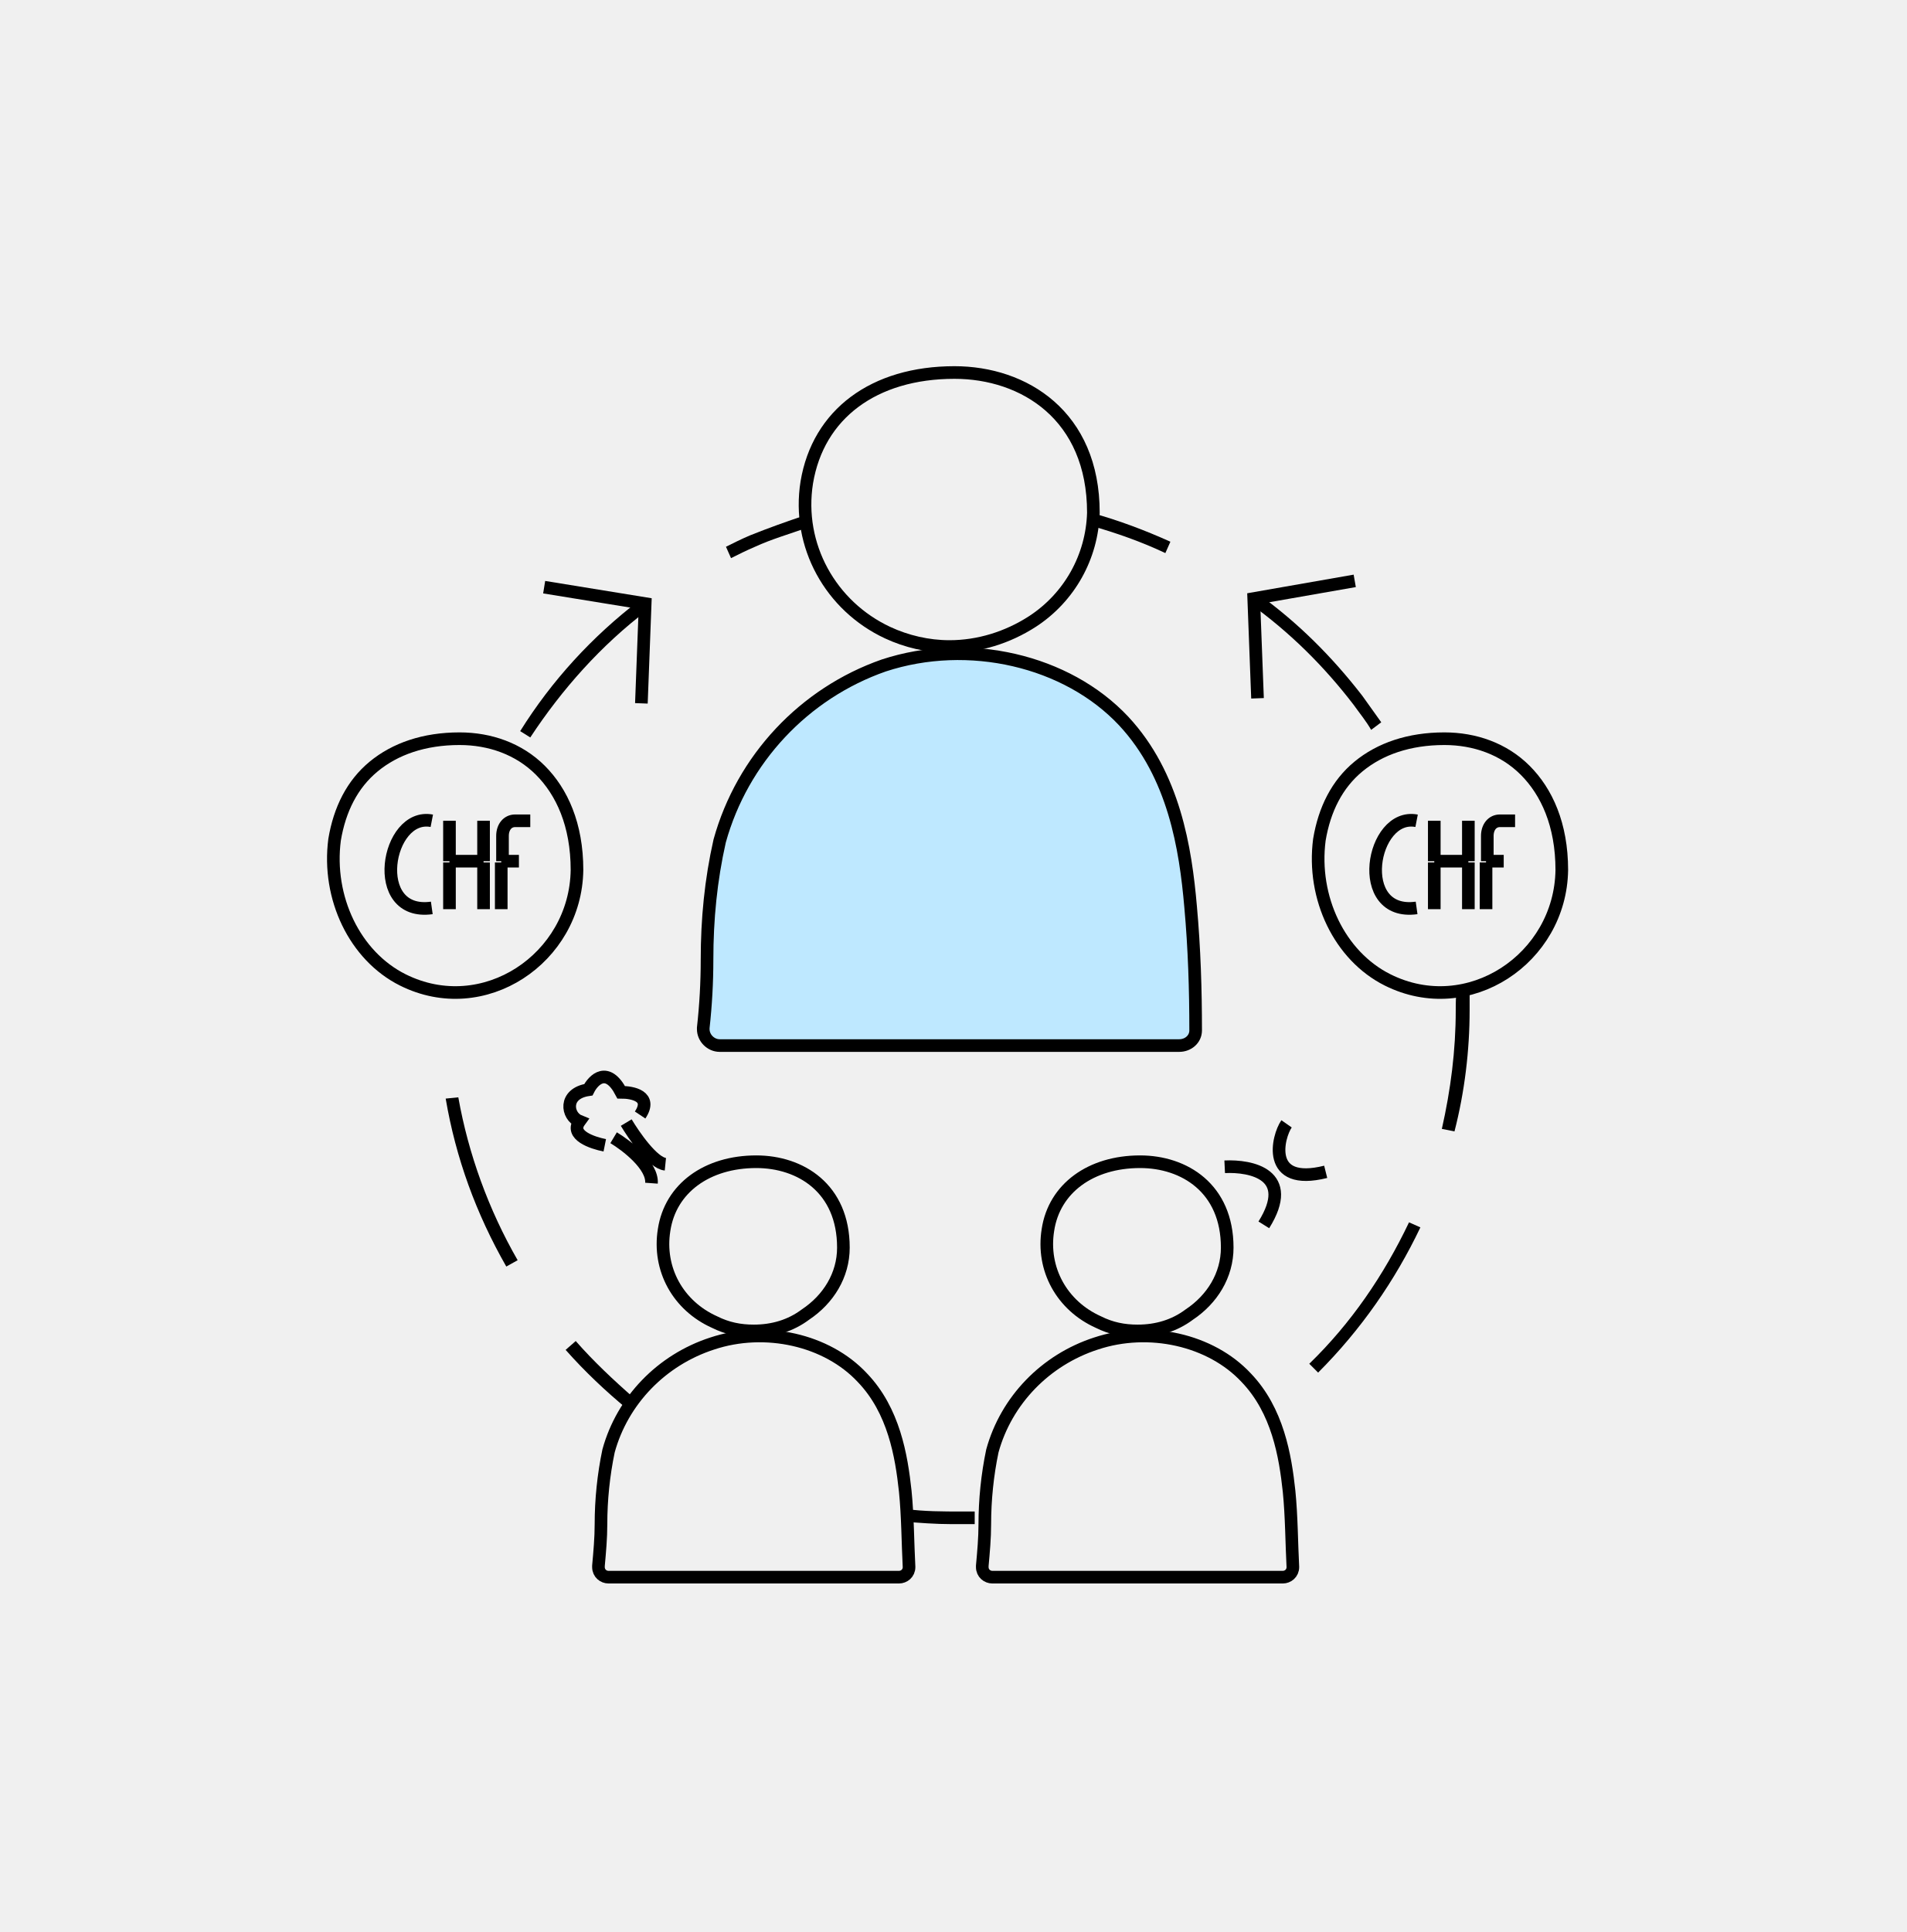
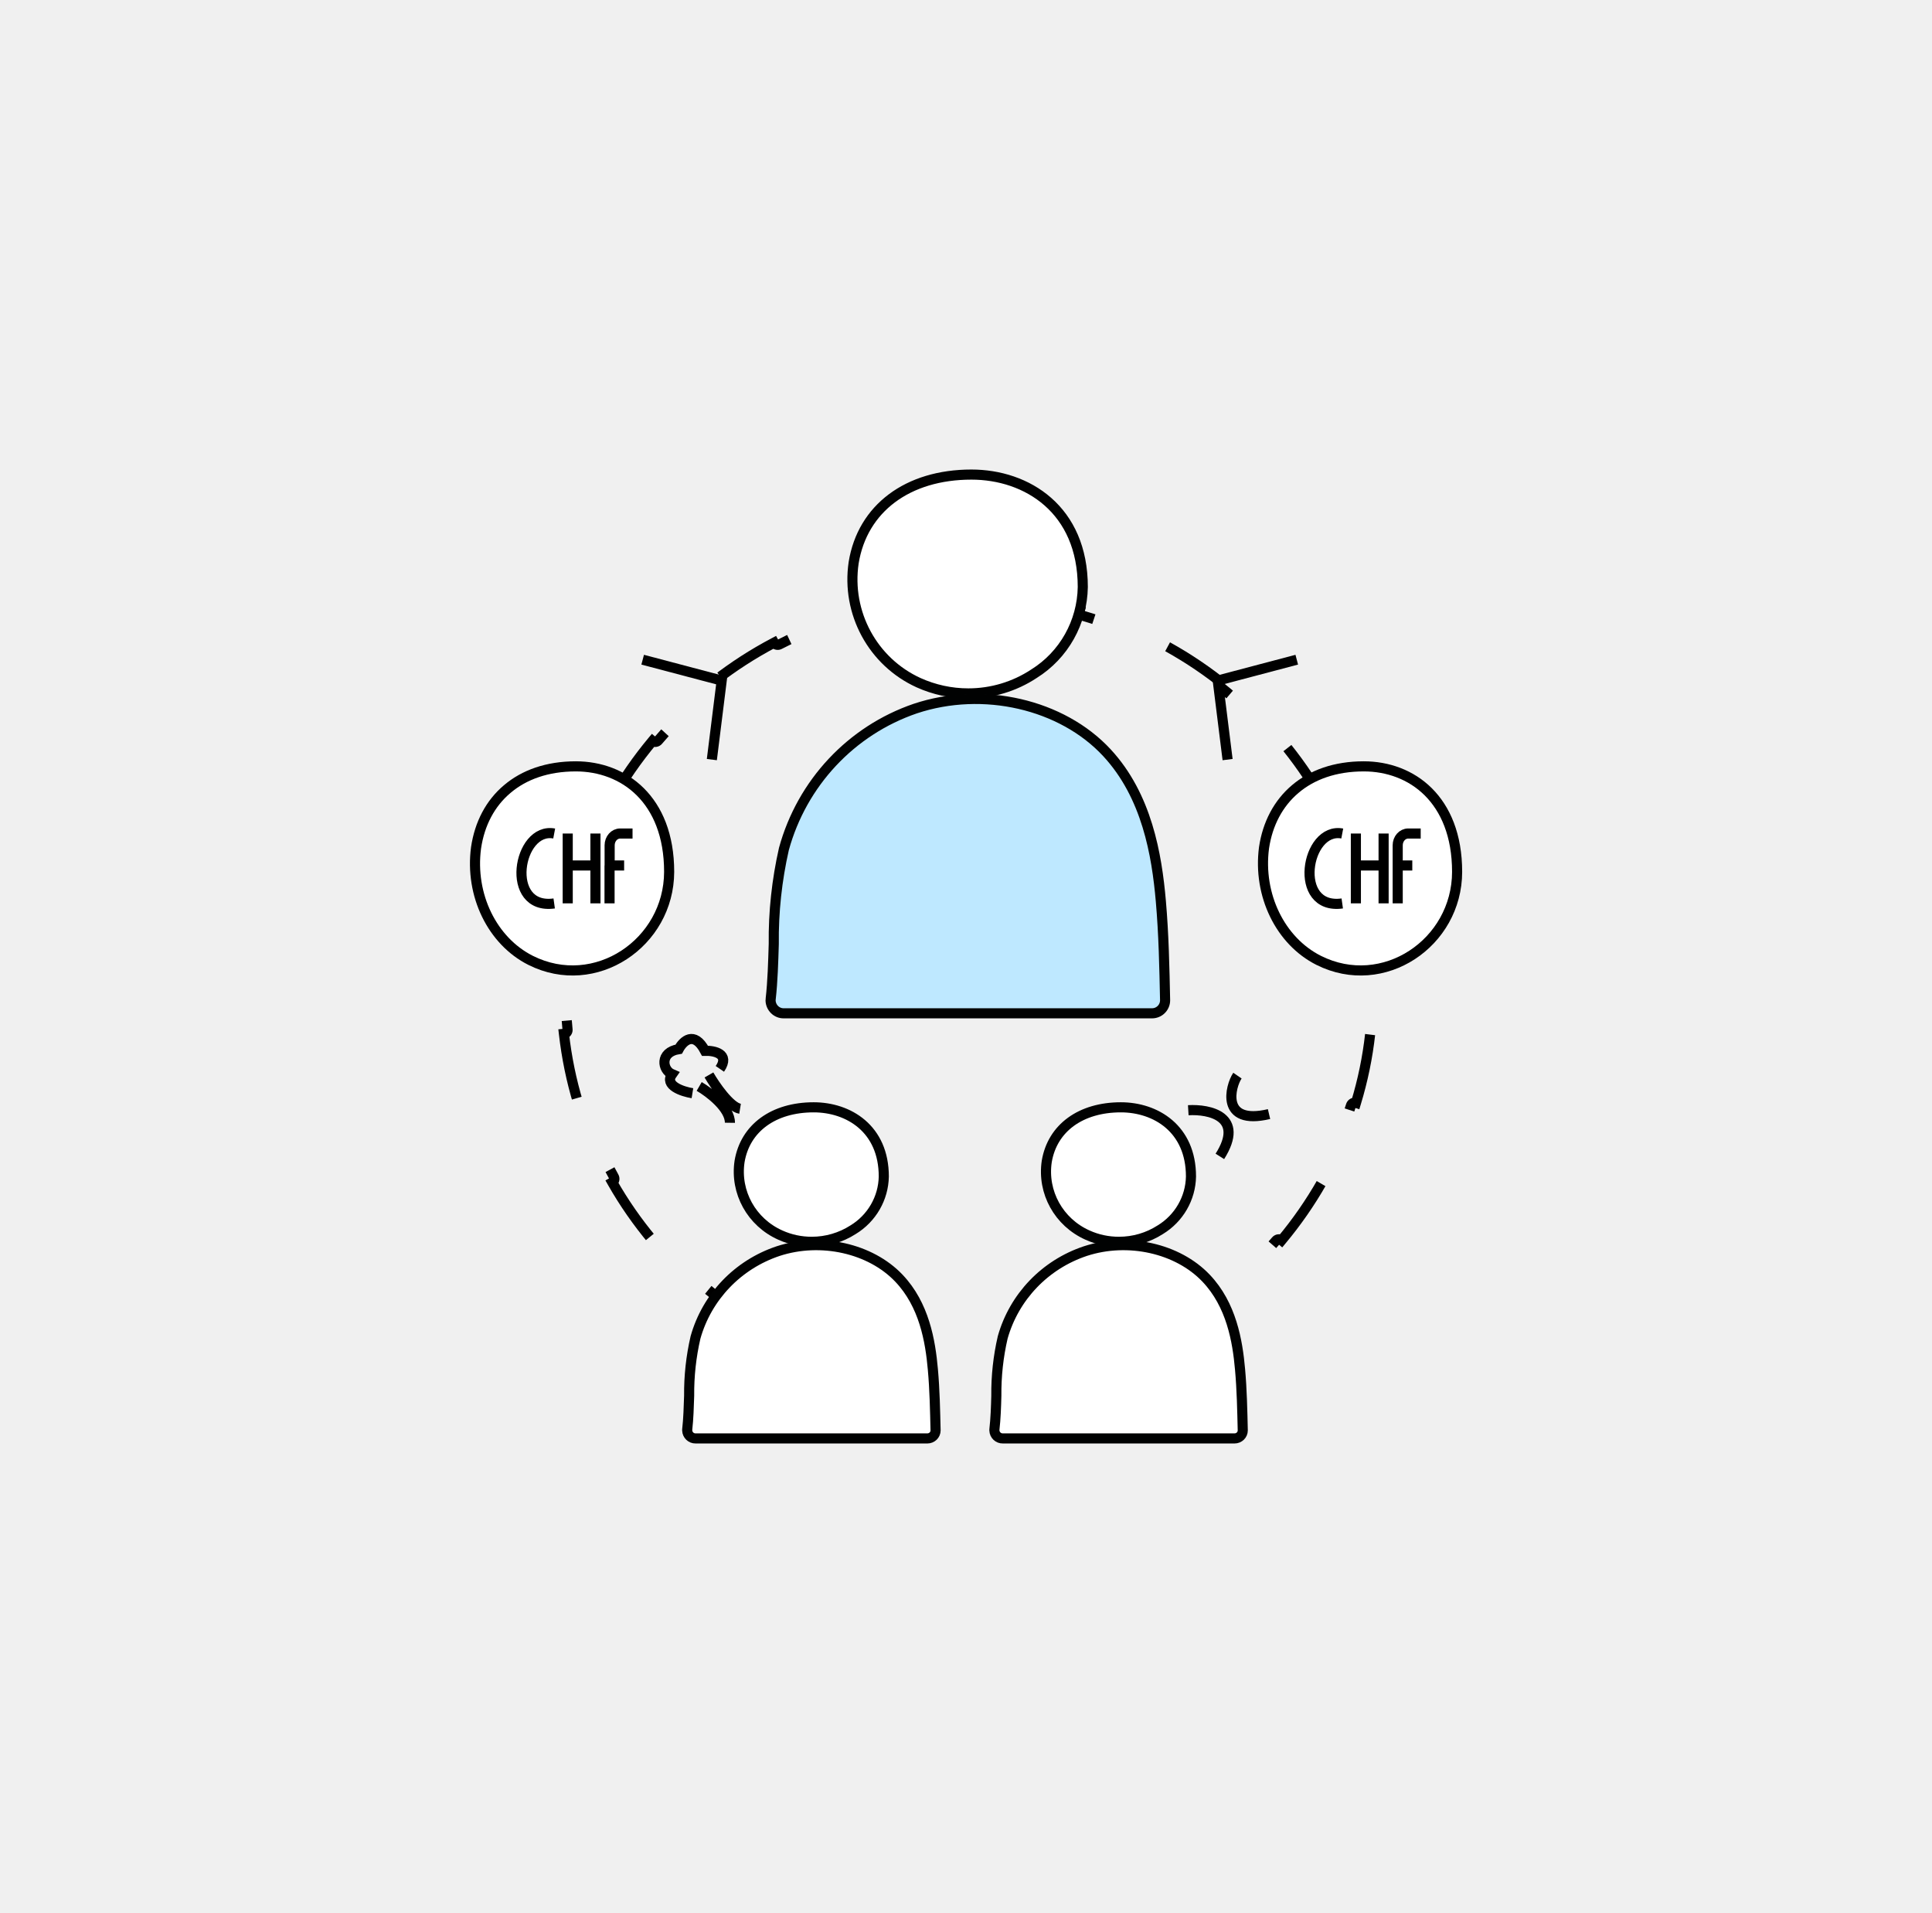
- <svg xmlns="http://www.w3.org/2000/svg" width="151" height="153" viewBox="0 0 151 153" fill="none">
-   <path d="M59.4 42.4C58.7 42.7 58.1 43 57.5 43.3L57.9 44.2C58.5 43.9 59.1 43.6 59.8 43.3C61.1 42.7 62.5 42.3 63.9 41.8C63.8 41.5 63.8 41.1 63.8 40.8C62.3 41.3 60.9 41.8 59.4 42.4Z" fill="black" />
-   <path d="M92.3 43.8L92.7 42.9C90.7 42 88.6 41.2 86.4 40.6C86.4 40.9 86.4 41.3 86.3 41.6C88.4 42.2 90.4 42.9 92.3 43.8Z" fill="black" />
-   <path d="M76.2 119.7C74.7 119.7 73.2 119.7 71.7 119.5C71.7 119.8 71.7 120.2 71.6 120.5C72.8 120.6 74.1 120.7 75.4 120.7C75.7 120.7 75.9 120.7 76.2 120.7C76.5 120.7 76.8 120.7 77.2 120.7V119.7C76.9 119.7 76.6 119.7 76.2 119.7Z" fill="black" />
-   <path d="M45.6 106.2L44.8 106.9C46.3 108.6 48 110.2 49.7 111.6C49.9 111.3 50 111 50.2 110.7C48.6 109.3 47 107.8 45.6 106.2Z" fill="black" />
-   <path d="M35.3 87C36.1 91.7 37.7 96.1 40.1 100.3L41 99.8C38.7 95.8 37.1 91.4 36.3 86.9L35.3 87Z" fill="black" />
-   <path d="M51.3 48.3L50.7 47.5C46.9 50.4 43.7 53.9 41.2 57.9L42 58.4C44.5 54.6 47.6 51.1 51.3 48.3Z" fill="black" />
-   <path d="M103.7 108L104.4 108.7C107.8 105.3 110.5 101.4 112.5 97.2L111.6 96.8C109.6 101 107 104.8 103.7 108Z" fill="black" />
-   <path d="M115.3 80C115.3 83.2 114.9 86.3 114.2 89.4L115.2 89.6C116 86.5 116.4 83.2 116.4 80C116.4 79.4 116.4 78.8 116.4 78.2C116.1 78.3 115.7 78.3 115.4 78.3C115.3 78.9 115.3 79.4 115.3 80Z" fill="black" />
-   <path d="M107.2 55.8C107.7 56.5 108.2 57.1 108.6 57.8L109.4 57.2C108.9 56.5 108.4 55.8 107.9 55.1C105.5 52 102.8 49.3 99.6 47L99 47.8C102.2 50.1 104.9 52.8 107.2 55.8Z" fill="black" />
-   <path d="M75.201 51.2C73.501 51.2 71.8 50.8 70.3 50.1C65.8 48 63.1 43.2 63.901 38.2C64.8 32.8 69.201 29.5 75.6 29.5C81.1 29.5 86.6 32.9 86.6 40.6C86.501 44.1 84.701 47.3 81.8 49.2C79.8 50.5 77.501 51.2 75.201 51.2Z" stroke="black" stroke-miterlimit="10" />
-   <path d="M93.4 82.8H57C56.3 82.8 55.7 82.2 55.7 81.5V81.4C55.9 79.6 56 77.8 56 76C56 72.8 56.3 69.7 57 66.6C58.8 60.1 63.7 54.9 70 52.7C76.7 50.5 84.5 52.3 89 57.1C93 61.4 93.9 67.2 94.3 71.8C94.6 75.1 94.7 78.4 94.7 81.6C94.7 82.3 94.1 82.8 93.4 82.8Z" fill="#BEE8FF" stroke="black" stroke-miterlimit="10" />
-   <path d="M59.7 105.4C58.6 105.4 57.6 105.2 56.6 104.7C53.7 103.4 52.1 100.5 52.6 97.4C53.1 94.1 56.001 92 59.901 92C63.401 92 66.8 94.1 66.8 98.8C66.8 101 65.6 102.9 63.8 104.1C62.6 105 61.2 105.4 59.7 105.4Z" stroke="black" stroke-miterlimit="10" />
-   <path d="M71.2 124.9H48.2C47.8 124.9 47.4 124.6 47.4 124.1V124C47.5 122.9 47.6 121.8 47.6 120.7C47.6 118.8 47.8 116.8 48.2 114.9C49.3 110.9 52.4 107.7 56.4 106.4C60.6 105 65.5 106.1 68.3 109.1C70.8 111.7 71.4 115.3 71.7 118.1C71.9 120.1 71.9 122.2 72 124.1C72 124.6 71.6 124.9 71.2 124.9Z" stroke="black" stroke-miterlimit="10" />
-   <path d="M109.9 77.6C106.1 75.7 103.9 71.1 104.5 66.5C104.9 64.1 105.9 62.1 107.6 60.7C109.3 59.3 111.6 58.5 114.4 58.5C116.8 58.5 119.1 59.3 120.8 61C122.5 62.7 123.7 65.3 123.7 68.9C123.6 75.9 116.3 80.8 109.9 77.6Z" stroke="black" strokeWidth="0.8" />
-   <path d="M31.9 77.6C28.1 75.7 25.9 71.1 26.5 66.5C26.9 64.1 27.9 62.1 29.6 60.7C31.3 59.3 33.6 58.5 36.4 58.5C38.8 58.5 41.1 59.3 42.8 61C44.5 62.7 45.7 65.3 45.7 68.9C45.6 75.9 38.3 80.8 31.9 77.6Z" stroke="black" strokeWidth="0.8" />
-   <path d="M90.1 105.4C89 105.4 88 105.2 87 104.7C84.1 103.4 82.5 100.5 83 97.4C83.5 94.1 86.4 92 90.3 92C93.8 92 97.2 94.1 97.2 98.8C97.2 101 96 102.9 94.2 104.1C93 105 91.6 105.4 90.1 105.4Z" stroke="black" stroke-miterlimit="10" />
-   <path d="M101.6 124.9H78.6C78.2 124.9 77.8 124.6 77.8 124.1V124C77.9 122.9 78 121.8 78 120.7C78 118.8 78.2 116.8 78.6 114.9C79.7 110.9 82.8 107.7 86.8 106.4C91 105 95.9 106.1 98.7 109.1C101.2 111.7 101.8 115.3 102.1 118.1C102.3 120.1 102.3 122.2 102.4 124.1C102.4 124.6 102 124.9 101.6 124.9Z" stroke="black" stroke-miterlimit="10" />
-   <path d="M97 92.4C99.1 92.3 102.6 93 100.1 97M101.9 89C101.2 90 100.2 94 105 92.8" stroke="black" strokeWidth="0.5" strokeLinecap="round" />
-   <path d="M112.2 65C108.6 64.3 107.2 72.6 112.2 71.9M113.6 65V68.2M113.6 72V68.3M116.3 65V68.2M116.3 72V68.3M113.6 68.2H116.3M117.7 72V68.3M120 65H118.8C118.2 65 117.8 65.5 117.8 66.2V68.2M117.7 68.2H119.1" stroke="black" strokeWidth="0.658" strokeLinecap="round" />
-   <path d="M34.2 65C30.6 64.3 29.2 72.6 34.2 71.9M35.6 65V68.2M35.6 72V68.3M38.3 65V68.2M38.3 72V68.3M35.6 68.2H38.3M39.7 72V68.3M42 65H40.8C40.2 65 39.8 65.5 39.8 66.2V68.2M39.7 68.2H41.1" stroke="black" strokeWidth="0.658" strokeLinecap="round" />
-   <path d="M43.1 46.5L51.1 47.8L50.8 55.7" stroke="black" strokeWidth="0.75" strokeLinecap="round" />
-   <path d="M107.3 46L99.3 47.4L99.6 55.3" stroke="black" strokeWidth="0.75" strokeLinecap="round" />
-   <path d="M48.6 90.1C49.6 90.7 51.7 92.3 51.6 93.7M49.6 88.9C50.2 89.9 51.7 92.1 52.7 92.2M47.9 90.7C46.9 90.5 45.1 89.9 45.9 88.8C44.9 88.4 44.6 86.6 46.6 86.3C47 85.5 48.1 84.4 49.2 86.5C50.1 86.5 51.7 86.8 50.7 88.3" stroke="black" strokeWidth="0.5" strokeLinecap="round" />
+ <svg xmlns="http://www.w3.org/2000/svg" version="1.1" id="Layer_1" x="0px" y="0px" viewBox="0 0 200 198" style="enable-background:new 0 0 200 198;" xml:space="preserve">
+   <style type="text/css">
+         .st0{fill:#FFFFFF;}
+         .st1{fill:#BEE8FF;}
+         .st2{fill:none;stroke:#FFFFFF;stroke-miterlimit:10;}
+         .st3{fill:none;stroke:#FFFFFF;stroke-width:0.789;stroke-miterlimit:10;}
+         .st4{fill:#BFE8FB;}
+         .st5{fill:none;stroke:#FFFFFF;stroke-width:0.789;}
+         .st6{fill:#DFDFDE;}
+         .st7{fill:none;stroke:#FFFFFF;stroke-width:0.936;stroke-linecap:round;}
+         .st8{fill:none;stroke:#FFFFFF;stroke-width:0.895;stroke-linecap:round;}
+         .st9{fill:#C1E8FB;stroke:#FFFFFF;stroke-width:0.936;stroke-linecap:round;}
+         .st10{fill:none;stroke:#FFFFFF;stroke-width:1.179;stroke-miterlimit:10;}
+         .st11{fill:none;stroke:#000000;stroke-width:0.75;stroke-miterlimit:10;}
+         .st12{fill:#BEE7FA;}
+         .st13{fill:none;stroke:#000000;stroke-width:0.75;}
+         .st14{fill:#DEDEDD;}
+         .st15{fill:none;stroke:#000000;stroke-width:1.934;stroke-linecap:round;}
+         .st16{fill:#BFE7FA;stroke:#000000;stroke-width:1.934;}
+         .st17{fill:#1A1A1A;}
+         .st18{fill:none;stroke:#000000;stroke-width:1.21;stroke-linecap:round;}
+         .st19{fill:#1C1C1B;}
+         .st20{opacity:0.129;}
+         .st21{fill:none;stroke:#000000;stroke-width:1.099;stroke-linecap:round;}
+         .st22{fill:none;stroke:#000000;stroke-width:0.883;stroke-miterlimit:10;}
+         .st23{fill:none;stroke:#000000;stroke-width:1.374;stroke-miterlimit:10;}
+         .st24{fill:none;stroke:#000000;stroke-width:1.046;stroke-dasharray:8.368,8.368;}
+         .st25{fill:none;stroke:#010202;stroke-width:1.046;stroke-miterlimit:10;}
+         .st26{fill:#FFFFFF;stroke:#000000;stroke-width:1.046;}
+         .st27{fill:none;stroke:#000000;stroke-width:1.046;}
+         .st28{fill:none;stroke:#FFFFFF;stroke-width:1.046;stroke-miterlimit:10;}
+         .st29{fill:#BEE8FF;stroke:#FFFFFF;stroke-miterlimit:10;}
+         .st30{fill:none;stroke:#FFFFFF;stroke-width:1.046;}
+         .st31{fill:none;}
+         .st32{fill:#FFFFFF;stroke:#000000;stroke-width:0.925;stroke-miterlimit:1.233;}
+         .st33{fill:none;stroke:#000000;stroke-width:0.925;stroke-miterlimit:3.082;}
+         .st34{fill:#BEE8FF;stroke:#000000;stroke-width:0.925;stroke-miterlimit:1.233;}
+         .st35{fill:#BEE8FF;stroke:#000000;stroke-width:0.616;stroke-miterlimit:1.233;}
+         .st36{fill:none;stroke:#000000;stroke-width:0.308;stroke-miterlimit:3.082;}
+         .st37{fill:none;stroke:#FFFFFF;stroke-width:0.925;stroke-miterlimit:3.082;}
+         .st38{fill:#BEE8FF;stroke:#FFFFFF;stroke-width:0.925;stroke-miterlimit:1.233;}
+         .st39{fill:#FFFFFF;stroke:#FFFFFF;stroke-width:0.925;stroke-miterlimit:1.233;}
+         .st40{fill:#FFFFFF;stroke:#FFFFFF;stroke-width:0.694;stroke-miterlimit:1.233;}
+     </style>
+   <g>
+     <path class="st24" d="M140.37,90.91c0.7,2.3,1.19,4.69,1.47,7.14c-0.23,0.02-0.4,0.23-0.37,0.46c0.13,1.32,0.2,2.66,0.2,4.02   c0,1.36-0.07,2.7-0.2,4.02c-0.02,0.23,0.14,0.43,0.37,0.46c-0.27,2.45-0.77,4.84-1.47,7.14c-0.22-0.07-0.45,0.05-0.52,0.27   c-0.81,2.58-1.88,5.05-3.18,7.39c-0.11,0.2-0.04,0.46,0.16,0.57c-1.21,2.12-2.6,4.12-4.16,5.99c-0.18-0.15-0.44-0.13-0.59,0.05   c-1.74,2.04-3.68,3.91-5.79,5.58c-0.18,0.14-0.21,0.41-0.07,0.59c-1.91,1.48-3.97,2.81-6.13,3.95c-0.11-0.2-0.36-0.28-0.56-0.18   c-2.36,1.22-4.87,2.22-7.47,2.98c-0.22,0.06-0.35,0.3-0.29,0.52c-2.31,0.65-4.71,1.11-7.17,1.37c-0.02-0.23-0.23-0.4-0.46-0.38   c-1.32,0.12-2.67,0.19-4.03,0.19c-1.36,0-2.7-0.06-4.03-0.19c-0.23-0.02-0.43,0.15-0.46,0.38c-2.46-0.25-4.85-0.72-7.17-1.37   c0.06-0.22-0.06-0.45-0.29-0.52c-2.61-0.76-5.11-1.76-7.47-2.98c-0.2-0.11-0.46-0.03-0.56,0.18c-2.17-1.14-4.22-2.47-6.13-3.95   c0.14-0.18,0.11-0.44-0.07-0.59c-2.11-1.67-4.05-3.54-5.79-5.58c-0.15-0.18-0.41-0.2-0.59-0.05c-1.56-1.87-2.96-3.87-4.16-5.99   c0.2-0.11,0.27-0.37,0.16-0.57c-1.3-2.33-2.37-4.81-3.18-7.39c-0.07-0.22-0.3-0.34-0.52-0.27c-0.7-2.3-1.19-4.69-1.47-7.14   c0.23-0.02,0.4-0.23,0.37-0.46c-0.13-1.32-0.2-2.66-0.2-4.02c0-1.36,0.07-2.7,0.2-4.02c0.02-0.23-0.14-0.43-0.37-0.46   c0.27-2.45,0.77-4.84,1.47-7.14c0.22,0.07,0.45-0.05,0.52-0.27c0.81-2.58,1.88-5.05,3.18-7.39c0.11-0.2,0.04-0.46-0.16-0.57   c1.21-2.12,2.6-4.12,4.16-5.99c0.18,0.15,0.44,0.13,0.59-0.05c1.74-2.04,3.68-3.91,5.79-5.58c0.18-0.14,0.21-0.4,0.07-0.59   c1.91-1.48,3.96-2.81,6.13-3.95c0.11,0.2,0.36,0.28,0.56,0.18c2.37-1.22,4.87-2.22,7.47-2.98c0.22-0.06,0.35-0.3,0.29-0.52   c2.31-0.65,4.71-1.11,7.17-1.37c0.02,0.23,0.23,0.4,0.46,0.38c1.32-0.12,2.67-0.19,4.03-0.19c1.36,0,2.7,0.06,4.03,0.19   c0.23,0.02,0.43-0.15,0.46-0.38c2.46,0.25,4.85,0.72,7.17,1.37c-0.06,0.22,0.06,0.45,0.29,0.52c2.61,0.76,5.11,1.76,7.47,2.98   c0.2,0.11,0.46,0.03,0.56-0.18c2.17,1.14,4.22,2.47,6.13,3.95c-0.14,0.18-0.11,0.44,0.07,0.59c2.11,1.67,4.05,3.54,5.79,5.58   c0.15,0.18,0.41,0.2,0.59,0.05c1.56,1.87,2.96,3.87,4.16,5.99c-0.2,0.11-0.27,0.37-0.16,0.57c1.3,2.33,2.37,4.81,3.18,7.39   C139.91,90.86,140.15,90.98,140.37,90.91z" />
+     <g>
+       <path class="st0" d="M100.61,49c-7.08,0-11.58,3.75-12.47,9.17c-0.77,5.26,2.02,10.4,6.83,12.59c8.11,3.65,17.33-1.96,17.33-9.94    C112.3,52.7,106.57,49,100.61,49z" />
+       <path class="st25" d="M100.24,71.77c-1.78,0-3.53-0.38-5.15-1.11c-4.74-2.16-7.49-7.23-6.72-12.42c0.91-5.62,5.59-9.12,12.19-9.12    c5.74,0,11.53,3.6,11.53,11.64c-0.06,3.66-1.96,7.04-5.05,8.97C105.01,71.07,102.65,71.77,100.24,71.77z" />
+       <path class="st1" d="M79.97,105.07c0.61-5.68-0.01-11.51,1.42-17.05c1.76-6.96,6.79-12.61,13.47-15.12    c6.68-2.33,14.78-0.6,19.45,4.65c3.87,4.37,5.08,10.43,5.56,16.21c0.31,3.76,0.39,7.53,0.46,11.3L79.97,105.07z" />
+       <path class="st25" d="M119.25,104.88H81.15c-0.74,0.02-1.36-0.58-1.38-1.33c0-0.05,0-0.1,0.01-0.14c0.21-1.87,0.26-3.82,0.32-5.7    c-0.04-3.31,0.32-6.62,1.05-9.84c1.87-6.82,6.96-12.26,13.6-14.53c7.01-2.34,15.17-0.46,19.83,4.56    c4.15,4.47,5.17,10.57,5.59,15.37c0.3,3.43,0.37,6.9,0.44,10.26c0,0.75-0.61,1.35-1.35,1.35L119.25,104.88L119.25,104.88z" />
+     </g>
+     <g>
+       <path class="st0" d="M84.26,114.53c-4.46,0-7.29,2.31-7.85,5.64c-0.49,3.24,1.27,6.4,4.3,7.74c5.1,2.24,10.91-1.21,10.91-6.11    C91.62,116.81,88.01,114.53,84.26,114.53z" />
+       <path class="st25" d="M84.03,128.53c-1.12,0-2.22-0.23-3.24-0.69c-2.99-1.33-4.71-4.44-4.23-7.63c0.58-3.46,3.52-5.6,7.67-5.6    c3.61,0,7.26,2.21,7.26,7.16c-0.04,2.25-1.24,4.33-3.18,5.51C87.03,128.1,85.54,128.53,84.03,128.53z" />
+       <path class="st0" d="M71.26,149c0.39-3.49-0.01-7.07,0.89-10.48c1.11-4.28,4.28-7.75,8.48-9.29c4.2-1.43,9.31-0.37,12.24,2.86    c2.44,2.69,3.2,6.41,3.5,9.97c0.2,2.31,0.24,4.63,0.29,6.94H71.26z" />
+       <path class="st25" d="M95.99,148.88H72.01c-0.47,0.01-0.85-0.36-0.87-0.82c0-0.03,0-0.06,0-0.09c0.13-1.15,0.16-2.35,0.2-3.5    c-0.02-2.03,0.2-4.07,0.66-6.05c1.18-4.19,4.38-7.54,8.56-8.93c4.41-1.44,9.55-0.29,12.49,2.8c2.62,2.75,3.26,6.49,3.52,9.45    c0.19,2.11,0.23,4.24,0.28,6.31c0,0.46-0.38,0.83-0.85,0.83L95.99,148.88L95.99,148.88z" />
+     </g>
+     <path class="st26" d="M136.51,99.4c-3.97-2-6.3-6.75-5.66-11.65c0.37-2.51,1.49-4.61,3.23-6.08c1.74-1.48,4.13-2.35,7.1-2.35   c2.47,0,4.88,0.85,6.67,2.63c1.78,1.77,2.99,4.49,2.99,8.29C150.83,97.61,143.19,102.75,136.51,99.4z" />
+     <path class="st26" d="M54.93,99.4c-3.97-2-6.3-6.75-5.65-11.65c0.37-2.51,1.48-4.61,3.23-6.08c1.74-1.48,4.13-2.35,7.1-2.35   c2.47,0,4.88,0.85,6.67,2.63c1.78,1.77,2.99,4.49,2.99,8.29C69.25,97.61,61.61,102.75,54.93,99.4z" />
+     <path class="st0" d="M116.06,114.53c-4.46,0-7.29,2.31-7.85,5.64c-0.49,3.24,1.27,6.4,4.3,7.74c5.1,2.24,10.91-1.21,10.91-6.11   C123.43,116.81,119.82,114.53,116.06,114.53z" />
+     <path class="st25" d="M115.83,128.53c-1.12,0-2.22-0.23-3.24-0.69c-2.99-1.33-4.71-4.44-4.23-7.63c0.58-3.46,3.52-5.6,7.67-5.6   c3.61,0,7.26,2.21,7.26,7.16c-0.04,2.25-1.24,4.33-3.18,5.51C118.83,128.1,117.35,128.53,115.83,128.53z" />
+     <path class="st0" d="M103.07,149c0.39-3.49-0.01-7.07,0.89-10.48c1.11-4.28,4.28-7.75,8.48-9.29c4.2-1.43,9.31-0.37,12.24,2.86   c2.44,2.69,3.2,6.41,3.5,9.97c0.2,2.31,0.24,4.63,0.29,6.94H103.07z" />
+     <path class="st25" d="M127.8,148.88h-23.99c-0.47,0.01-0.85-0.36-0.87-0.82c0-0.03,0-0.06,0-0.09c0.13-1.15,0.17-2.35,0.2-3.5   c-0.02-2.03,0.2-4.07,0.66-6.05c1.18-4.19,4.38-7.54,8.56-8.93c4.41-1.44,9.55-0.29,12.49,2.8c2.62,2.75,3.26,6.49,3.52,9.45   c0.19,2.11,0.23,4.24,0.28,6.31c0,0.46-0.38,0.83-0.85,0.83L127.8,148.88L127.8,148.88z" />
+     <path class="st27" d="M123.01,114.91c2.18-0.13,5.89,0.64,3.27,4.78 M128.1,111.33c-0.73,1.06-1.82,5.18,3.27,3.98" />
+     <path class="st27" d="M138.95,86.27c-3.79-0.72-5.19,7.96,0,7.24 M140.36,86.27v3.32 M140.36,93.5v-3.92 M143.23,86.27v3.32    M143.23,93.5v-3.92 M140.36,89.58h2.87 M144.69,93.5v-3.92 M147.07,86.27h-1.29c-0.61,0-1.09,0.55-1.09,1.22v2.09 M144.69,89.58   h1.51" />
+     <path class="st27" d="M57.37,86.27c-3.79-0.72-5.19,7.96,0,7.24 M58.77,86.27v3.32 M58.77,93.5v-3.92 M61.64,86.27v3.32    M61.64,93.5v-3.92 M58.77,89.58h2.87 M63.1,93.5v-3.92 M65.48,86.27H64.2c-0.61,0-1.09,0.55-1.09,1.22v2.09 M63.1,89.58h1.51" />
+     <path class="st27" d="M66.53,68.28l8.18,2.16l-1.02,8.18" />
+     <path class="st27" d="M134.24,68.28l-8.18,2.16l1.02,8.18" />
+     <path class="st27" d="M72.38,112.45c1.07,0.62,3.2,2.25,3.18,3.76 M73.39,111.26c0.63,1.09,2.17,3.33,3.22,3.5 M71.68,113.15   c-1.05-0.17-2.95-0.8-2.11-1.97c-1.01-0.43-1.31-2.27,0.69-2.59c0.44-0.83,1.59-1.96,2.72,0.17c0.96-0.03,2.61,0.31,1.54,1.87" />
+   </g>
</svg>
